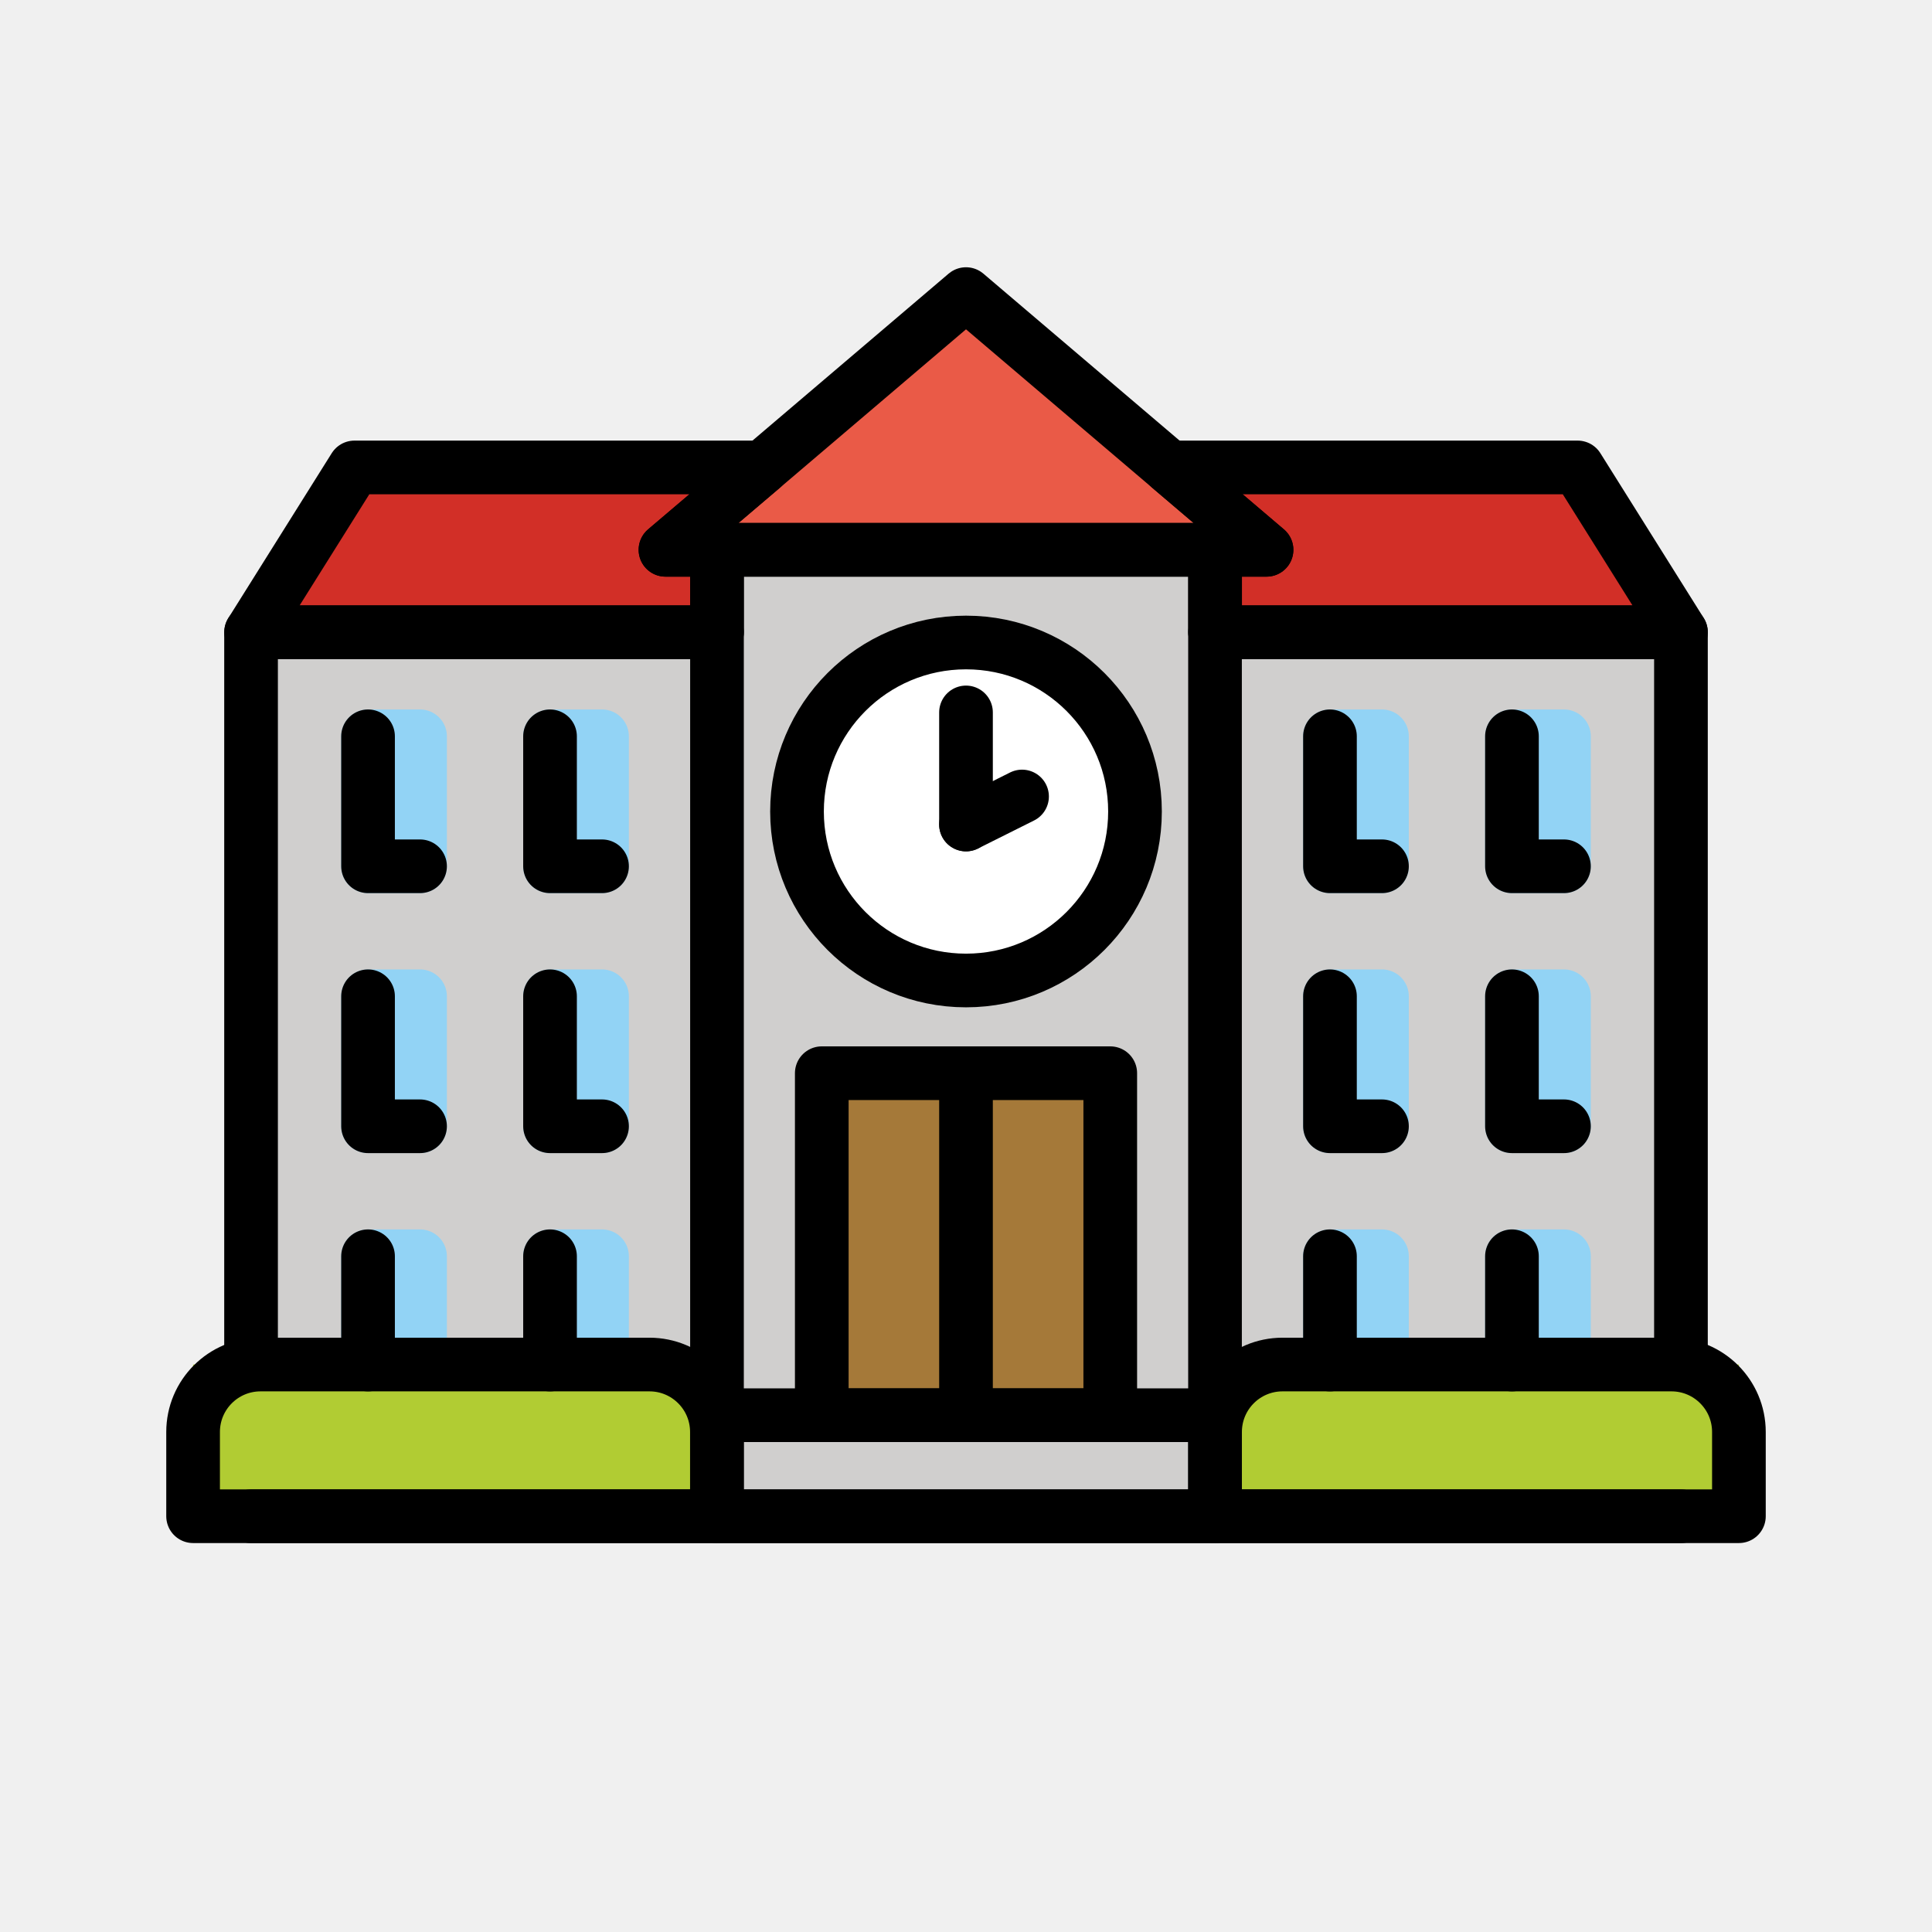
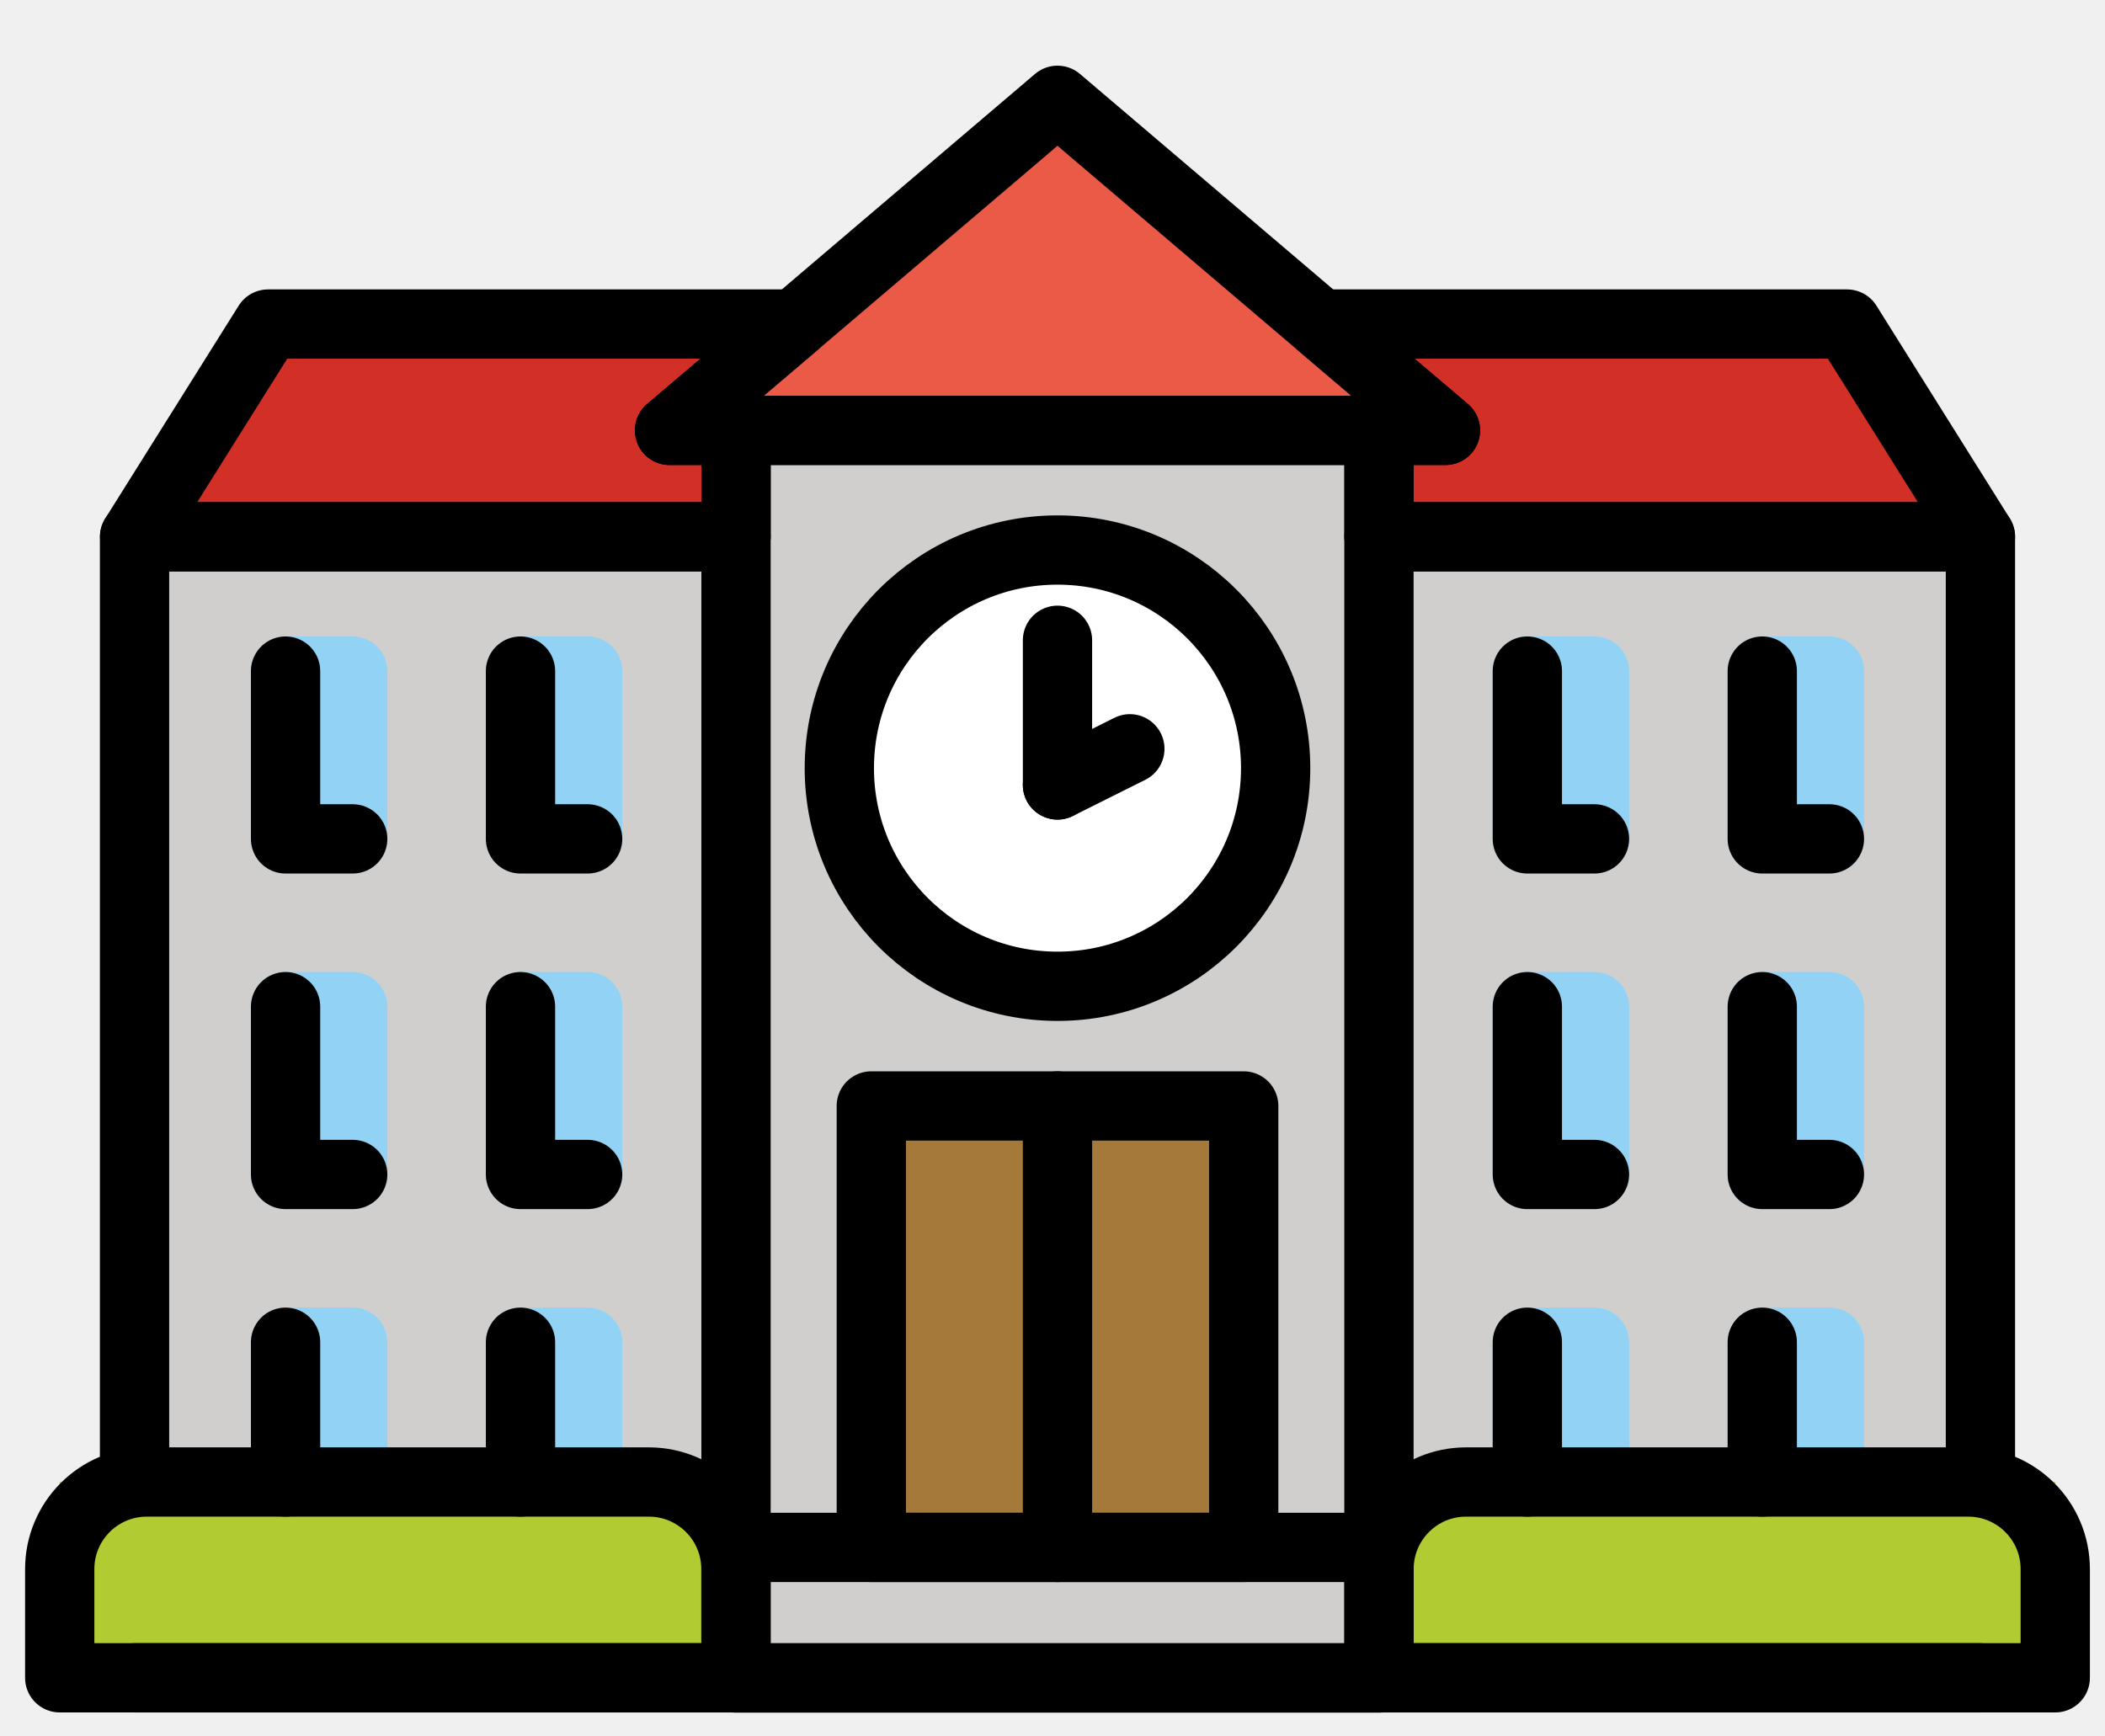
- <svg xmlns="http://www.w3.org/2000/svg" id="emoji" viewBox="0 0 72 72">
+ <svg xmlns="http://www.w3.org/2000/svg" viewBox="5.472 8.064 60.768 50.112" id="emoji" style="max-height: 500px" width="60.768" height="50.112">
  <g id="color">
-     <polygon fill="#d0cfce" points="9.356 56.506 62.644 56.506 62.644 23.564 45.282 23.564 45.282 20.658 26.718 20.658 26.718 23.564 9.356 23.564 9.356 56.506" />
-     <rect x="30.625" y="39.995" width="10.751" height="12.746" fill="#a57939" />
-     <circle cx="36" cy="30.242" r="6.298" fill="#fff" />
-     <rect x="20.498" y="46.817" width="1.938" height="4.035" fill="none" stroke="#92d3f5" stroke-linecap="round" stroke-linejoin="round" stroke-width="2" />
-     <rect x="13.716" y="46.817" width="1.938" height="4.035" fill="none" stroke="#92d3f5" stroke-linecap="round" stroke-linejoin="round" stroke-width="2" />
-     <rect x="20.498" y="37.128" width="1.938" height="4.844" fill="none" stroke="#92d3f5" stroke-linecap="round" stroke-linejoin="round" stroke-width="2" />
-     <rect x="13.716" y="37.128" width="1.938" height="4.844" fill="none" stroke="#92d3f5" stroke-linecap="round" stroke-linejoin="round" stroke-width="2" />
-     <rect x="20.498" y="27.44" width="1.938" height="4.844" fill="none" stroke="#92d3f5" stroke-linecap="round" stroke-linejoin="round" stroke-width="2" />
-     <rect x="13.716" y="27.44" width="1.938" height="4.844" fill="none" stroke="#92d3f5" stroke-linecap="round" stroke-linejoin="round" stroke-width="2" />
-     <rect x="56.346" y="46.817" width="1.938" height="4.035" fill="none" stroke="#92d3f5" stroke-linecap="round" stroke-linejoin="round" stroke-width="2" />
-     <rect x="49.564" y="46.817" width="1.938" height="4.035" fill="none" stroke="#92d3f5" stroke-linecap="round" stroke-linejoin="round" stroke-width="2" />
-     <rect x="56.346" y="37.128" width="1.938" height="4.844" fill="none" stroke="#92d3f5" stroke-linecap="round" stroke-linejoin="round" stroke-width="2" />
-     <rect x="49.564" y="37.128" width="1.938" height="4.844" fill="none" stroke="#92d3f5" stroke-linecap="round" stroke-linejoin="round" stroke-width="2" />
-     <rect x="56.346" y="27.44" width="1.938" height="4.844" fill="none" stroke="#92d3f5" stroke-linecap="round" stroke-linejoin="round" stroke-width="2" />
-     <rect x="49.564" y="27.44" width="1.938" height="4.844" fill="none" stroke="#92d3f5" stroke-linecap="round" stroke-linejoin="round" stroke-width="2" />
-     <polygon fill="#d22f27" points="24.8 20.49 26.72 20.49 26.72 23.56 9.36 23.56 13.21 17.42 28.411 17.42 24.8 20.49" />
-     <polygon fill="#d22f27" points="47.2 20.49 45.284 20.49 45.284 23.56 62.644 23.56 58.794 17.42 43.592 17.42 47.2 20.49" />
-     <polygon fill="#ea5a47" points="47.2 20.49 24.8 20.49 26.72 18.859 36 10.96 47.2 20.49" />
-     <rect x="7.196" y="50.852" width="19.522" height="5.653" fill="#b1cc33" />
-     <rect x="45.282" y="50.852" width="19.522" height="5.653" fill="#b1cc33" />
+     <polygon points="9.356 56.506 62.644 56.506 62.644 23.564 45.282 23.564 45.282 20.658 26.718 20.658 26.718 23.564 9.356 23.564 9.356 56.506" fill="#d0cfce" />
+     <rect fill="#a57939" height="12.746" width="10.751" y="39.995" x="30.625" />
+     <circle fill="#fff" r="6.298" cy="30.242" cx="36" />
+     <rect stroke-width="2" stroke-linejoin="round" stroke-linecap="round" stroke="#92d3f5" fill="none" height="4.035" width="1.938" y="46.817" x="20.498" />
+     <rect stroke-width="2" stroke-linejoin="round" stroke-linecap="round" stroke="#92d3f5" fill="none" height="4.035" width="1.938" y="46.817" x="13.716" />
+     <rect stroke-width="2" stroke-linejoin="round" stroke-linecap="round" stroke="#92d3f5" fill="none" height="4.844" width="1.938" y="37.128" x="20.498" />
+     <rect stroke-width="2" stroke-linejoin="round" stroke-linecap="round" stroke="#92d3f5" fill="none" height="4.844" width="1.938" y="37.128" x="13.716" />
+     <rect stroke-width="2" stroke-linejoin="round" stroke-linecap="round" stroke="#92d3f5" fill="none" height="4.844" width="1.938" y="27.44" x="20.498" />
+     <rect stroke-width="2" stroke-linejoin="round" stroke-linecap="round" stroke="#92d3f5" fill="none" height="4.844" width="1.938" y="27.44" x="13.716" />
+     <rect stroke-width="2" stroke-linejoin="round" stroke-linecap="round" stroke="#92d3f5" fill="none" height="4.035" width="1.938" y="46.817" x="56.346" />
+     <rect stroke-width="2" stroke-linejoin="round" stroke-linecap="round" stroke="#92d3f5" fill="none" height="4.035" width="1.938" y="46.817" x="49.564" />
+     <rect stroke-width="2" stroke-linejoin="round" stroke-linecap="round" stroke="#92d3f5" fill="none" height="4.844" width="1.938" y="37.128" x="56.346" />
+     <rect stroke-width="2" stroke-linejoin="round" stroke-linecap="round" stroke="#92d3f5" fill="none" height="4.844" width="1.938" y="37.128" x="49.564" />
+     <rect stroke-width="2" stroke-linejoin="round" stroke-linecap="round" stroke="#92d3f5" fill="none" height="4.844" width="1.938" y="27.44" x="56.346" />
+     <rect stroke-width="2" stroke-linejoin="round" stroke-linecap="round" stroke="#92d3f5" fill="none" height="4.844" width="1.938" y="27.44" x="49.564" />
+     <polygon points="24.8 20.49 26.72 20.49 26.72 23.56 9.36 23.56 13.21 17.42 28.411 17.42 24.8 20.49" fill="#d22f27" />
+     <polygon points="47.2 20.49 45.284 20.49 45.284 23.56 62.644 23.56 58.794 17.42 43.592 17.42 47.2 20.49" fill="#d22f27" />
+     <polygon points="47.2 20.49 24.8 20.49 26.72 18.859 36 10.96 47.2 20.49" fill="#ea5a47" />
+     <rect fill="#b1cc33" height="5.653" width="19.522" y="50.852" x="7.196" />
+     <rect fill="#b1cc33" height="5.653" width="19.522" y="50.852" x="45.282" />
  </g>
  <g id="line">
-     <rect x="26.72" y="20.49" width="18.56" height="36.02" fill="none" stroke="#000" stroke-linecap="round" stroke-linejoin="round" stroke-width="2" />
-     <polygon fill="none" stroke="#000" stroke-linecap="round" stroke-linejoin="round" stroke-width="2" points="24.8 20.49 26.72 20.49 26.72 23.56 9.36 23.56 13.21 17.42 28.411 17.42 24.8 20.49" />
-     <polygon fill="none" stroke="#000" stroke-linecap="round" stroke-linejoin="round" stroke-width="2" points="47.2 20.49 45.284 20.49 45.284 23.56 62.644 23.56 58.794 17.42 43.592 17.42 47.2 20.49" />
-     <polygon fill="none" stroke="#000" stroke-linecap="round" stroke-linejoin="round" stroke-width="2" points="47.2 20.49 24.8 20.49 26.72 18.859 36 10.96 47.2 20.49" />
-     <path fill="none" stroke="#000" stroke-linecap="round" stroke-linejoin="round" stroke-width="2" d="M9.71,50.852h14.493c1.389,0,2.514,1.126,2.514,2.514v3.139H7.196v-3.139c0-1.389,1.126-2.514,2.514-2.514Z" />
-     <path fill="none" stroke="#000" stroke-linecap="round" stroke-linejoin="round" stroke-width="2" d="M47.797,50.852h14.493c1.389,0,2.514,1.126,2.514,2.514v3.139h-19.522v-3.139c0-1.389,1.126-2.514,2.514-2.514Z" />
-     <line x1="26.718" x2="45.282" y1="52.741" y2="52.741" fill="none" stroke="#000" stroke-linecap="round" stroke-linejoin="round" stroke-width="2" />
-     <polyline fill="none" stroke="#000" stroke-linecap="round" stroke-linejoin="round" stroke-width="2" points="9.356 50.852 9.356 23.564 26.718 23.564" />
-     <line x1="62.644" x2="9.356" y1="56.506" y2="56.506" fill="none" stroke="#000" stroke-linecap="round" stroke-linejoin="round" stroke-width="2" />
-     <polyline fill="none" stroke="#000" stroke-linecap="round" stroke-linejoin="round" stroke-width="2" points="45.282 23.564 62.644 23.564 62.644 50.852" />
-     <rect x="30.625" y="39.995" width="10.751" height="12.746" fill="none" stroke="#000" stroke-linecap="round" stroke-linejoin="round" stroke-width="2" />
-     <line x1="36" x2="36" y1="52.741" y2="39.995" fill="none" stroke="#000" stroke-linecap="round" stroke-linejoin="round" stroke-width="2" />
-     <circle cx="36" cy="30.242" r="6.298" fill="none" stroke="#000" stroke-linecap="round" stroke-linejoin="round" stroke-width="2" />
-     <line x1="36" x2="36" y1="30.727" y2="26.55" fill="none" stroke="#000" stroke-linecap="round" stroke-linejoin="round" stroke-width="2" />
-     <line x1="36" x2="38.089" y1="30.727" y2="29.683" fill="none" stroke="#000" stroke-linecap="round" stroke-linejoin="round" stroke-width="2" />
-     <line x1="20.498" x2="20.498" y1="50.852" y2="46.817" fill="none" stroke="#000" stroke-linecap="round" stroke-linejoin="round" stroke-width="2" />
-     <line x1="13.716" x2="13.716" y1="50.852" y2="46.817" fill="none" stroke="#000" stroke-linecap="round" stroke-linejoin="round" stroke-width="2" />
-     <polyline fill="none" stroke="#000" stroke-linecap="round" stroke-linejoin="round" stroke-width="2" points="22.436 41.973 20.498 41.973 20.498 37.128" />
-     <polyline fill="none" stroke="#000" stroke-linecap="round" stroke-linejoin="round" stroke-width="2" points="15.654 41.973 13.716 41.973 13.716 37.128" />
-     <polyline fill="none" stroke="#000" stroke-linecap="round" stroke-linejoin="round" stroke-width="2" points="22.436 32.284 20.498 32.284 20.498 27.44" />
-     <polyline fill="none" stroke="#000" stroke-linecap="round" stroke-linejoin="round" stroke-width="2" points="15.654 32.284 13.716 32.284 13.716 27.44" />
-     <line x1="56.346" x2="56.346" y1="50.852" y2="46.817" fill="none" stroke="#000" stroke-linecap="round" stroke-linejoin="round" stroke-width="2" />
-     <line x1="49.564" x2="49.564" y1="50.852" y2="46.817" fill="none" stroke="#000" stroke-linecap="round" stroke-linejoin="round" stroke-width="2" />
-     <polyline fill="none" stroke="#000" stroke-linecap="round" stroke-linejoin="round" stroke-width="2" points="58.284 41.973 56.346 41.973 56.346 37.128" />
-     <polyline fill="none" stroke="#000" stroke-linecap="round" stroke-linejoin="round" stroke-width="2" points="51.502 41.973 49.564 41.973 49.564 37.128" />
-     <polyline fill="none" stroke="#000" stroke-linecap="round" stroke-linejoin="round" stroke-width="2" points="58.284 32.284 56.346 32.284 56.346 27.44" />
-     <polyline fill="none" stroke="#000" stroke-linecap="round" stroke-linejoin="round" stroke-width="2" points="51.502 32.284 49.564 32.284 49.564 27.44" />
+     <rect stroke-width="2" stroke-linejoin="round" stroke-linecap="round" stroke="#000" fill="none" height="36.02" width="18.56" y="20.49" x="26.72" />
+     <polygon points="24.8 20.49 26.72 20.49 26.72 23.56 9.36 23.56 13.21 17.42 28.411 17.42 24.8 20.49" stroke-width="2" stroke-linejoin="round" stroke-linecap="round" stroke="#000" fill="none" />
+     <polygon points="47.2 20.49 45.284 20.49 45.284 23.56 62.644 23.56 58.794 17.42 43.592 17.42 47.2 20.49" stroke-width="2" stroke-linejoin="round" stroke-linecap="round" stroke="#000" fill="none" />
+     <polygon points="47.2 20.49 24.8 20.49 26.72 18.859 36 10.96 47.2 20.49" stroke-width="2" stroke-linejoin="round" stroke-linecap="round" stroke="#000" fill="none" />
+     <path d="M9.71,50.852h14.493c1.389,0,2.514,1.126,2.514,2.514v3.139H7.196v-3.139c0-1.389,1.126-2.514,2.514-2.514Z" stroke-width="2" stroke-linejoin="round" stroke-linecap="round" stroke="#000" fill="none" />
+     <path d="M47.797,50.852h14.493c1.389,0,2.514,1.126,2.514,2.514v3.139h-19.522v-3.139c0-1.389,1.126-2.514,2.514-2.514Z" stroke-width="2" stroke-linejoin="round" stroke-linecap="round" stroke="#000" fill="none" />
+     <line stroke-width="2" stroke-linejoin="round" stroke-linecap="round" stroke="#000" fill="none" y2="52.741" y1="52.741" x2="45.282" x1="26.718" />
+     <polyline points="9.356 50.852 9.356 23.564 26.718 23.564" stroke-width="2" stroke-linejoin="round" stroke-linecap="round" stroke="#000" fill="none" />
+     <line stroke-width="2" stroke-linejoin="round" stroke-linecap="round" stroke="#000" fill="none" y2="56.506" y1="56.506" x2="9.356" x1="62.644" />
+     <polyline points="45.282 23.564 62.644 23.564 62.644 50.852" stroke-width="2" stroke-linejoin="round" stroke-linecap="round" stroke="#000" fill="none" />
+     <rect stroke-width="2" stroke-linejoin="round" stroke-linecap="round" stroke="#000" fill="none" height="12.746" width="10.751" y="39.995" x="30.625" />
+     <line stroke-width="2" stroke-linejoin="round" stroke-linecap="round" stroke="#000" fill="none" y2="39.995" y1="52.741" x2="36" x1="36" />
+     <circle stroke-width="2" stroke-linejoin="round" stroke-linecap="round" stroke="#000" fill="none" r="6.298" cy="30.242" cx="36" />
+     <line stroke-width="2" stroke-linejoin="round" stroke-linecap="round" stroke="#000" fill="none" y2="26.55" y1="30.727" x2="36" x1="36" />
+     <line stroke-width="2" stroke-linejoin="round" stroke-linecap="round" stroke="#000" fill="none" y2="29.683" y1="30.727" x2="38.089" x1="36" />
+     <line stroke-width="2" stroke-linejoin="round" stroke-linecap="round" stroke="#000" fill="none" y2="46.817" y1="50.852" x2="20.498" x1="20.498" />
+     <line stroke-width="2" stroke-linejoin="round" stroke-linecap="round" stroke="#000" fill="none" y2="46.817" y1="50.852" x2="13.716" x1="13.716" />
+     <polyline points="22.436 41.973 20.498 41.973 20.498 37.128" stroke-width="2" stroke-linejoin="round" stroke-linecap="round" stroke="#000" fill="none" />
+     <polyline points="15.654 41.973 13.716 41.973 13.716 37.128" stroke-width="2" stroke-linejoin="round" stroke-linecap="round" stroke="#000" fill="none" />
+     <polyline points="22.436 32.284 20.498 32.284 20.498 27.44" stroke-width="2" stroke-linejoin="round" stroke-linecap="round" stroke="#000" fill="none" />
+     <polyline points="15.654 32.284 13.716 32.284 13.716 27.44" stroke-width="2" stroke-linejoin="round" stroke-linecap="round" stroke="#000" fill="none" />
+     <line stroke-width="2" stroke-linejoin="round" stroke-linecap="round" stroke="#000" fill="none" y2="46.817" y1="50.852" x2="56.346" x1="56.346" />
+     <line stroke-width="2" stroke-linejoin="round" stroke-linecap="round" stroke="#000" fill="none" y2="46.817" y1="50.852" x2="49.564" x1="49.564" />
+     <polyline points="58.284 41.973 56.346 41.973 56.346 37.128" stroke-width="2" stroke-linejoin="round" stroke-linecap="round" stroke="#000" fill="none" />
+     <polyline points="51.502 41.973 49.564 41.973 49.564 37.128" stroke-width="2" stroke-linejoin="round" stroke-linecap="round" stroke="#000" fill="none" />
+     <polyline points="58.284 32.284 56.346 32.284 56.346 27.44" stroke-width="2" stroke-linejoin="round" stroke-linecap="round" stroke="#000" fill="none" />
+     <polyline points="51.502 32.284 49.564 32.284 49.564 27.44" stroke-width="2" stroke-linejoin="round" stroke-linecap="round" stroke="#000" fill="none" />
  </g>
</svg>
